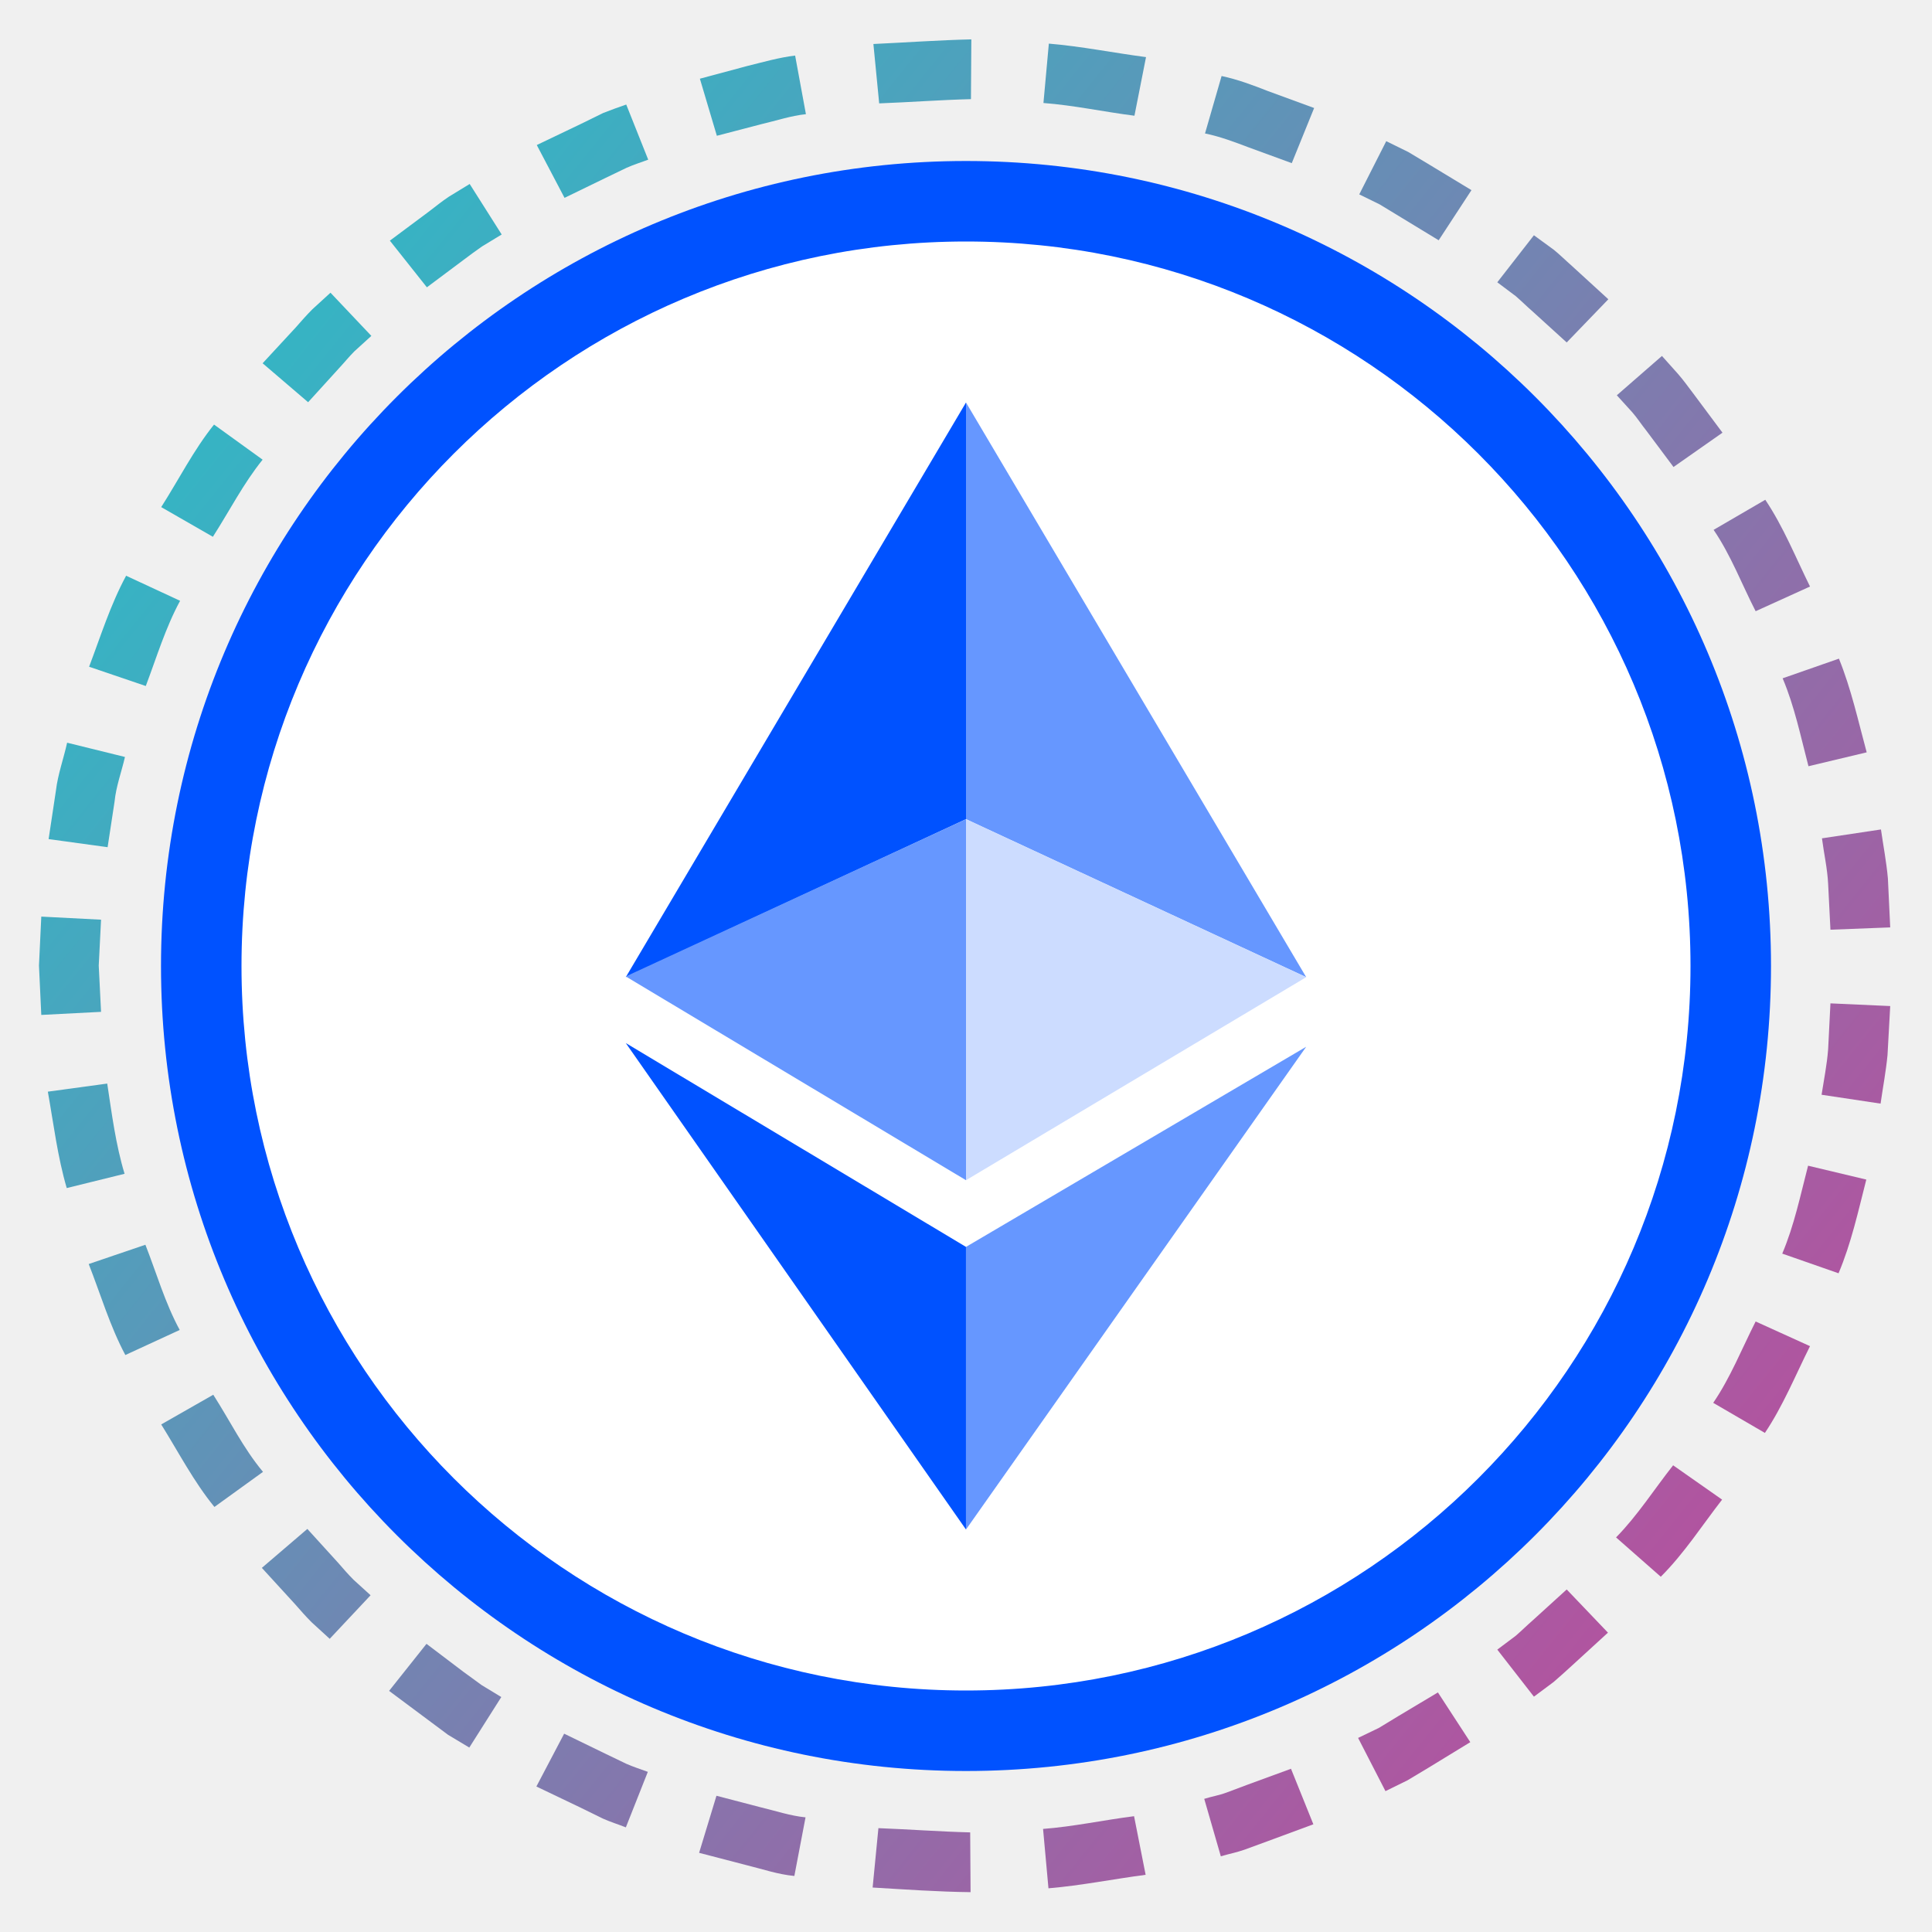
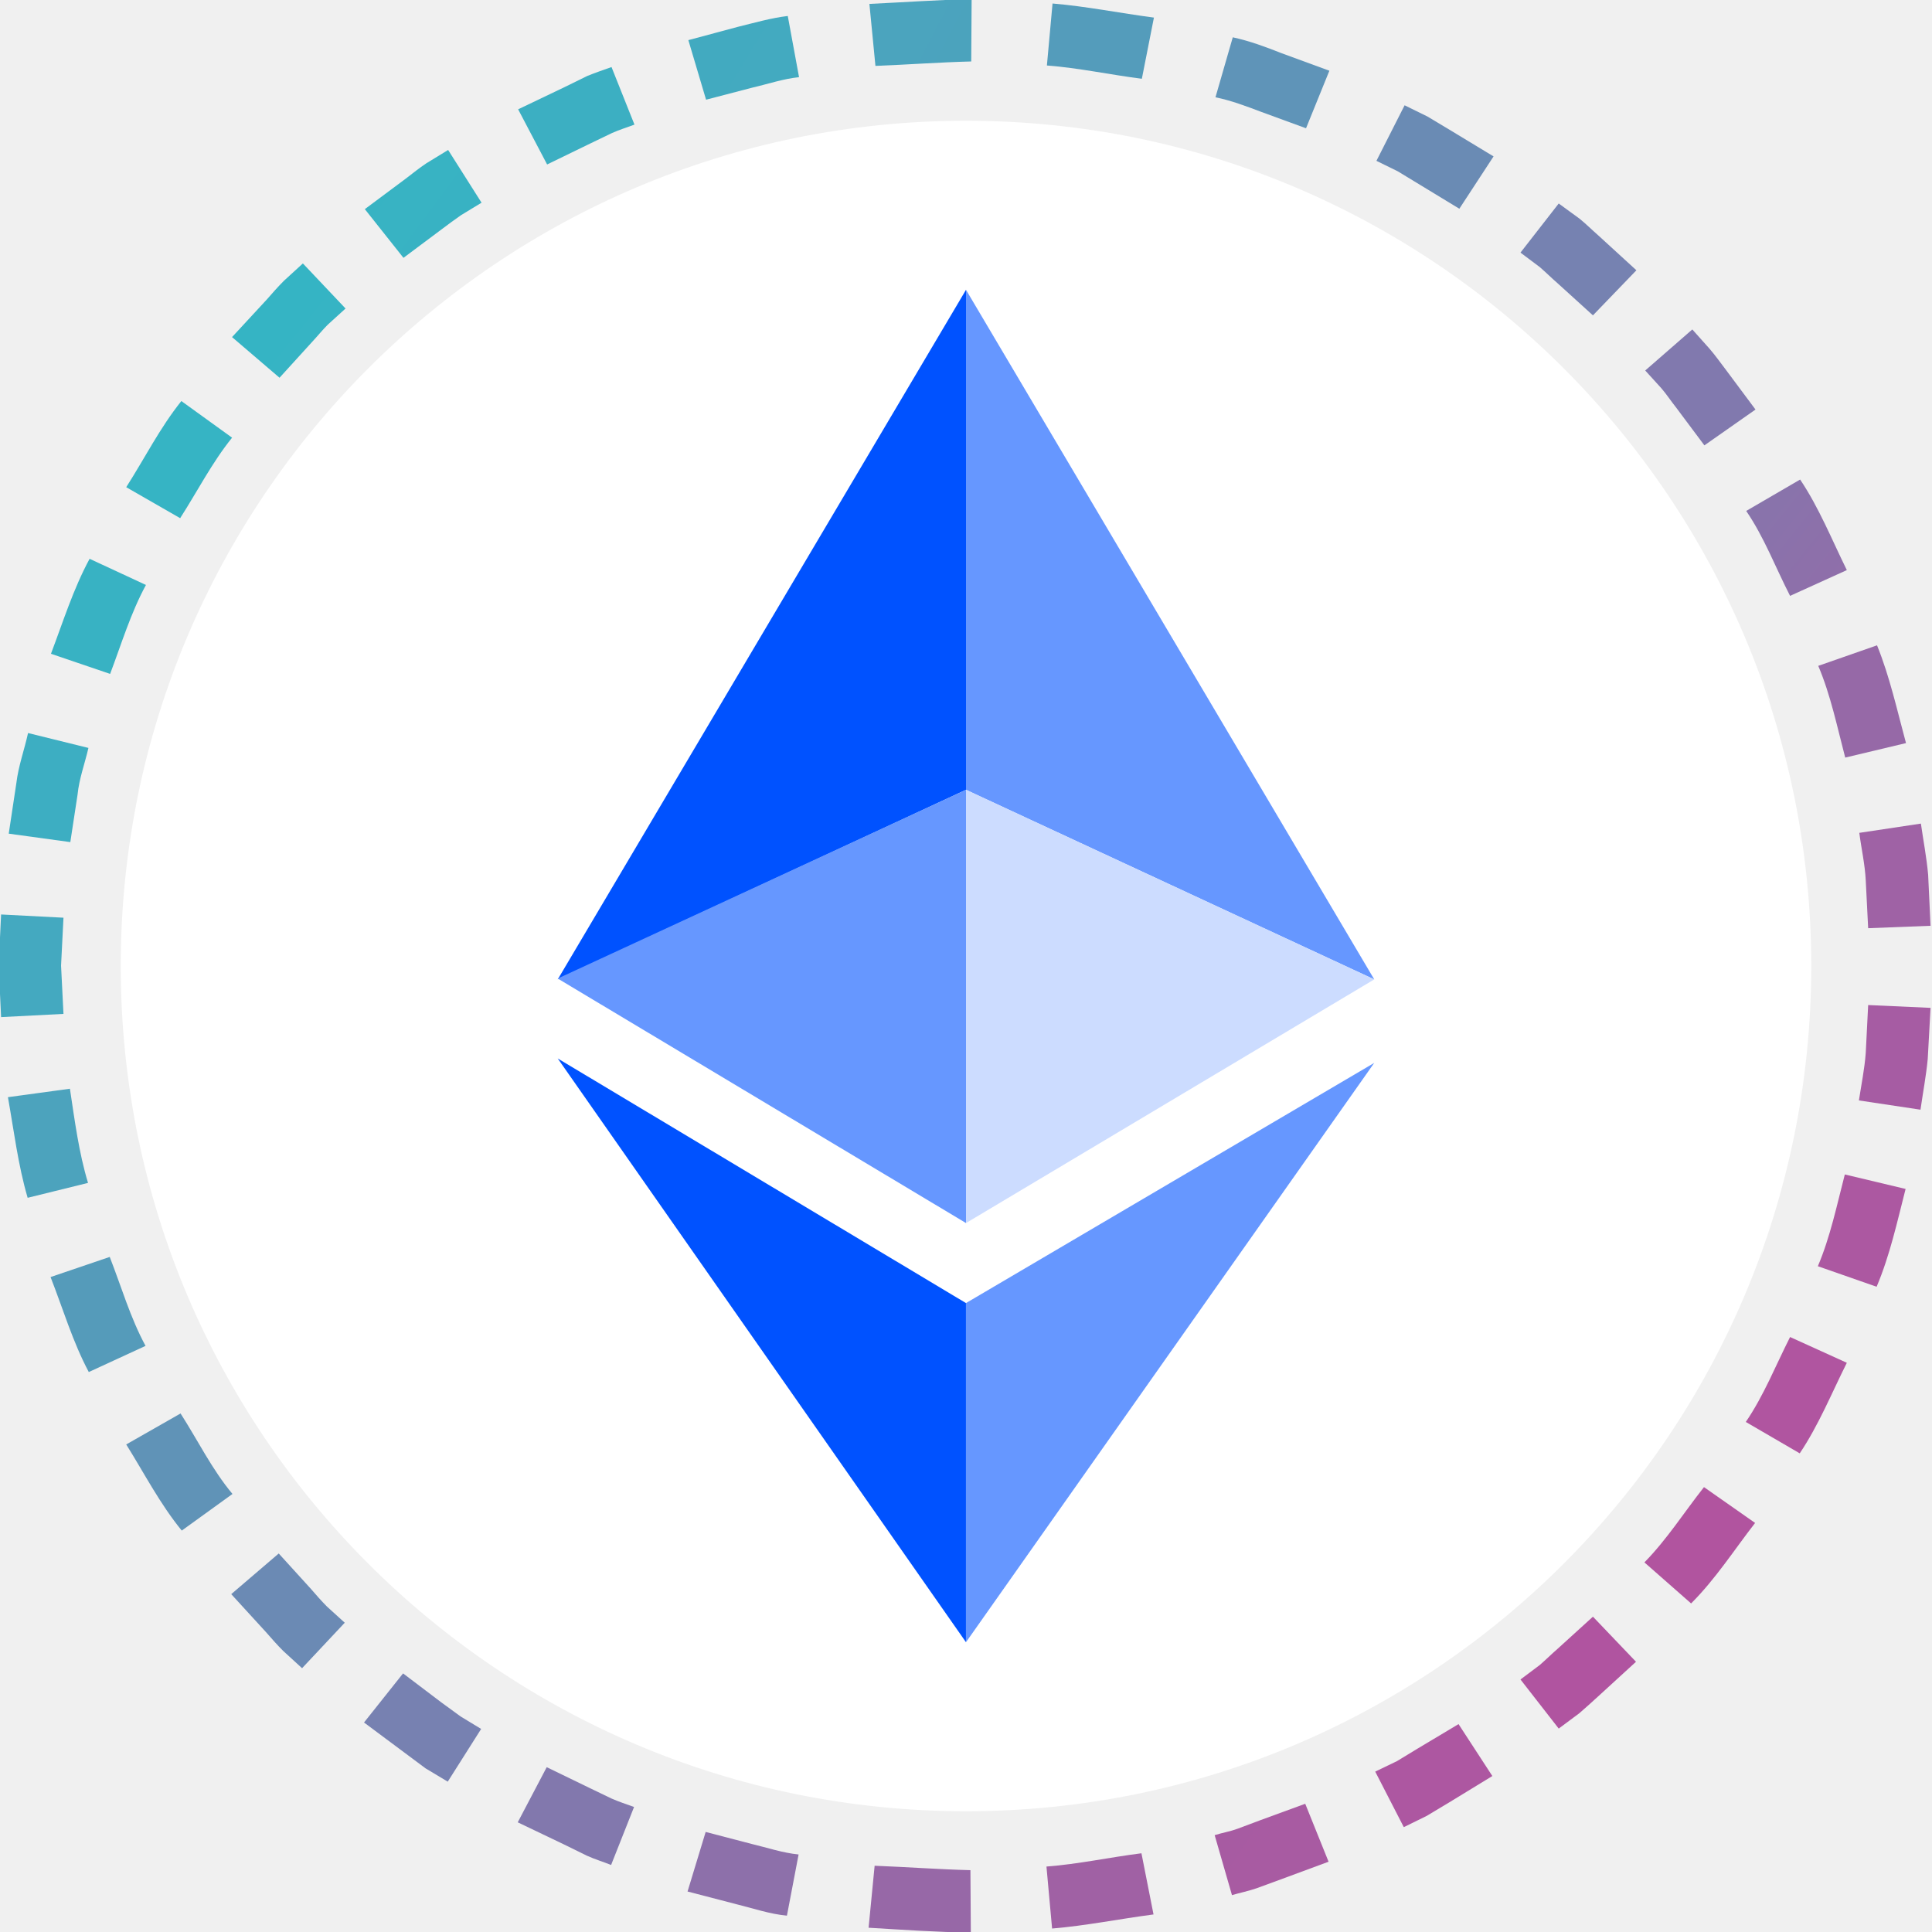
- <svg xmlns="http://www.w3.org/2000/svg" xml:space="preserve" id="Слой_1" width="48" height="48" version="1.1" viewBox="0 0 48 48">
-   <style id="style1" type="text/css">.st39{fill:none}</style>
-   <g id="g68" transform="matrix(.0958 0 0 .0958 .039 .049)">
-     <g id="g67">
-       <g id="g6">
-         <g id="g1">
-           <path id="path1" d="M407.4 250c-.3 3.8-.5 7.5-.7 11.3-.1 1.9 0 3.8-.3 5.6l-.9 5.5c-.7 3.7-.8 7.5-1.8 11.1s-1.9 7.2-2.8 10.8c-.3 1.8-1 3.6-1.7 5.3l-2 5.2-1.9 5.3c-.6 1.8-1.6 3.4-2.4 5.1l-4.8 10.1c-2 3.2-4 6.3-5.9 9.6l130.2 83.9 11.5-19.1c3.4-6.6 6.6-13.3 9.8-20 1.5-3.4 3.3-6.7 4.6-10.2l3.9-10.5 3.8-10.5c1.3-3.5 2.5-7 3.4-10.6l5.5-21.6c1.8-7.2 2.5-14.6 3.8-22l1.6-11c.5-3.7.5-7.4.8-11.1l1-22.2z" class="st39" />
-         </g>
-         <linearGradient id="SVGID_00000104708511086881872630000014844121601543802027_" x1="482.791" x2="68.039" y1="377.153" y2="43.389" gradientUnits="userSpaceOnUse">
-           <stop id="stop1" offset="0" style="stop-color:#b6509e" />
-           <stop id="stop2" offset="1" style="stop-color:#2ebac6" />
-         </linearGradient>
-         <path id="path2" d="m469 348.6-14.1-6.4c-3.6 7.1-6.5 14.5-11 21.1l13.4 7.8c4.7-7 7.9-14.9 11.7-22.5" style="clip-rule:evenodd;fill:url(#SVGID_00000104708511086881872630000014844121601543802027_);fill-rule:evenodd" />
-         <linearGradient id="SVGID_00000147179263232614892750000003495048998020798140_" x1="509.181" x2="94.43" y1="344.359" y2="10.594" gradientUnits="userSpaceOnUse">
-           <stop id="stop3" offset="0" style="stop-color:#b6509e" />
-           <stop id="stop4" offset="1" style="stop-color:#2ebac6" />
-         </linearGradient>
-         <path id="path4" d="m483.6 305.4-15.1-3.6c-2 7.7-3.6 15.5-6.7 22.8l14.6 5.1c3.3-7.8 5.1-16.1 7.2-24.3" style="clip-rule:evenodd;fill:url(#SVGID_00000147179263232614892750000003495048998020798140_);fill-rule:evenodd" />
-         <linearGradient id="SVGID_00000154384627953943653370000009301978914104084362_" x1="533.46" x2="118.708" y1="314.189" y2="-19.576" gradientUnits="userSpaceOnUse">
-           <stop id="stop5" offset="0" style="stop-color:#b6509e" />
-           <stop id="stop6" offset="1" style="stop-color:#2ebac6" />
-         </linearGradient>
-         <path id="path6" d="m489.8 260.4-15.5-.7-.6 11.9c-.3 4-1.1 7.9-1.7 11.8l15.3 2.3c.6-4.2 1.4-8.4 1.8-12.6z" style="clip-rule:evenodd;fill:url(#SVGID_00000154384627953943653370000009301978914104084362_);fill-rule:evenodd" />
+ <svg xmlns="http://www.w3.org/2000/svg" width="48" height="48" fill="none" viewBox="0 0 48 48">
+   <g fill-rule="evenodd" clip-path="url(#a)" clip-rule="evenodd">
+     <path fill="url(#b)" d="m45.884 33.858-1.41-.64c-.36.71-.65 1.45-1.1 2.11l1.34.78c.47-.7.79-1.49 1.17-2.25" />
+     <path fill="url(#c)" d="m47.344 29.539-1.51-.36c-.2.77-.36 1.55-.67 2.28l1.46.51c.33-.78.51-1.61.72-2.43" />
+     <path fill="url(#d)" d="m47.964 25.04-1.55-.07-.06 1.19c-.03.4-.11.79-.17 1.18l1.53.23c.06-.42.14-.84.18-1.26z" />
+     <path fill="url(#e)" d="m35.217 43.445-.51.31-.54.26.71 1.38.57-.28.55-.33 1.08-.66-.84-1.29z" />
+     <path fill="url(#f)" d="m40.646 41.286-1.07-1.12-.88.8c-.15.13-.29.27-.44.4l-.48.36.95 1.22.51-.38c.16-.14.32-.28.47-.42z" />
+     <path fill="url(#g)" d="m43.605 37.837-1.27-.89c-.49.62-.92 1.3-1.48 1.87l1.16 1.02c.61-.61 1.07-1.33 1.59-2" />
+     <path fill="url(#h)" d="m24.12 48.014-.01-1.55c-.79-.02-1.59-.08-2.38-.11l-.15 1.54c.84.05 1.69.11 2.54.12" />
+     <path fill="url(#i)" d="m28.659 47.564-.3-1.52c-.79.1-1.57.27-2.36.33l.14 1.54c.84-.07 1.68-.24 2.52-.35" />
+     <path fill="url(#j)" d="m33.008 46.254-.58-1.44-1.12.41-.56.21c-.19.07-.38.1-.57.16l.43 1.49c.2-.06.41-.1.61-.17l.6-.22z" />
+     <path fill="url(#k)" d="m11.444 42.645-.48-.35-.95-.72-.97 1.22 1.53 1.14.55.33.83-1.31z" />
+     <path fill="url(#l)" d="m15.183 46.334.57-1.44c-.19-.07-.38-.13-.56-.21l-.54-.26-1.07-.519-.72 1.37 1.15.55.57.28c.2.09.4.15.6.23" />
+     <path fill="url(#m)" d="m19.551 47.594.29-1.52c-.4-.04-.78-.17-1.16-.26l-1.149-.3-.45 1.48 1.23.32c.41.1.81.24 1.24.28" />
+     <path fill="url(#n)" d="m2.206 34.088 1.41-.65c-.38-.7-.6-1.47-.89-2.21l-1.47.5c.31.79.55 1.61.95 2.36" />
+     <path fill="url(#o)" d="m4.516 38.027 1.26-.91c-.51-.61-.86-1.33-1.29-2l-1.35.77c.45.72.84 1.48 1.38 2.14" />
+     <path fill="url(#p)" d="m7.505 41.446 1.06-1.13-.44-.4c-.14-.14-.27-.29-.4-.44l-.8-.88-1.18 1.01.86.94c.14.16.28.32.43.47z" />
+     <path fill="url(#q)" d="m.217 20.712 1.53.21.18-1.18c.04-.4.18-.77.27-1.16l-1.5-.37c-.09.41-.24.82-.29 1.24z" />
+     <path fill="url(#r)" d="m.027 22.72-.06 1.27.06 1.28 1.55-.08-.06-1.2.06-1.19z" />
+     <path fill="url(#s)" d="m.687 29.759 1.5-.37c-.23-.76-.33-1.55-.45-2.34l-1.54.21c.15.84.25 1.68.49 2.5" />
+     <path fill="url(#t)" d="m5.765 8.375 1.18 1.01.8-.88c.14-.15.26-.3.4-.44l.44-.4-1.06-1.12-.47.43c-.15.15-.29.31-.43.47z" />
+     <path fill="url(#u)" d="m3.136 12.104 1.34.77c.43-.67.79-1.38 1.29-2l-1.26-.91c-.53.66-.91 1.42-1.37 2.14" />
+     <path fill="url(#v)" d="m1.266 16.243 1.47.5c.28-.74.51-1.51.89-2.21l-1.4-.65c-.41.76-.66 1.57-.96 2.36" />
+     <path fill="url(#w)" d="m17.102.997.44 1.48 1.15-.3c.39-.09.77-.22 1.16-.26l-.28-1.52c-.42.05-.83.17-1.24.27z" />
+     <path fill="url(#x)" d="m12.873 2.716.72 1.37 1.07-.52.54-.26c.18-.08.37-.14.56-.21l-.57-1.43c-.2.07-.4.14-.6.22l-.57.28z" />
+     <path fill="url(#y)" d="m9.064 5.196.96 1.21.95-.71c.16-.12.32-.24.48-.35l.51-.31-.83-1.31-.54.33c-.18.12-.34.25-.51.38z" />
+     <path fill="url(#z)" d="m30.628.927-.43 1.49c.39.08.76.22 1.13.36l1.12.41.58-1.43-1.2-.44c-.38-.15-.78-.3-1.2-.39" />
+     <path fill="url(#A)" d="m26.15.087-.14 1.54c.79.06 1.57.23 2.359.33l.3-1.52c-.84-.11-1.68-.28-2.52-.35" />
+     <path fill="url(#B)" d="m21.6.097.15 1.54c.79-.03 1.59-.09 2.38-.11l.01-1.55c-.84.02-1.69.08-2.54.12" />
+     <path fill="url(#C)" d="m42.045 8.185-1.17 1.02.4.44c.13.15.24.32.36.47l.71.95 1.27-.89-.76-1.02c-.13-.17-.25-.34-.39-.5z" />
+     <path fill="url(#D)" d="m38.726 5.056-.95 1.22.48.36c.15.13.29.27.44.4l.88.799 1.08-1.12-.94-.86c-.16-.14-.31-.29-.47-.42z" />
+     <path fill="url(#E)" d="m34.727 4.256 1.53.93.85-1.3-1.09-.66-.55-.33-.57-.28-.7 1.38z" />
+     <path fill="url(#F)" d="m47.724 20.462-1.53.23c.05.39.14.78.16 1.18l.06 1.189 1.55-.06-.06-1.27c-.04-.44-.12-.85-.18-1.27" />
+     <path fill="url(#G)" d="m46.634 16.033-1.46.51c.31.73.47 1.52.67 2.279l1.51-.36c-.22-.81-.4-1.64-.72-2.43" />
+     <path fill="url(#H)" d="m44.724 11.914-1.34.78c.45.66.73 1.41 1.09 2.11l1.41-.64c-.37-.75-.69-1.55-1.16-2.25" />
+   </g>
+   <g clip-path="url(#I)">
+     <svg width="48" height="48" viewBox="0 0 256 256">
+       <g clip-path="url(#J)">
+         <path fill="#fff" d="M249.6 128C249.6 60.842 195.158 6.4 128 6.4S6.4 60.842 6.4 128 60.842 249.6 128 249.6 249.6 195.158 249.6 128" />
+         <path fill="#0052FF" d="m128 38.4-54.097 91.376L128 104.653z" />
+         <path fill="#6697FF" d="m128 162.061-54.097-32.4L128 104.653z" />
+         <path fill="#0052FF" d="m127.995 172.663-54.092-32.41 54.092 77.347z" />
+         <path fill="#6697FF" d="m128 38.4 54.095 91.376L128 104.653z" />
+         <path fill="#CCDCFF" d="m128 162.061 54.095-32.285L128 104.653z" />
+         <path fill="#6697FF" d="m128 172.663 54.095-31.824L128 217.6z" />
+         <path fill="#0052FF" fill-rule="evenodd" d="M128 12.8C64.377 12.8 12.8 64.377 12.8 128S64.377 243.2 128 243.2 243.2 191.623 243.2 128 191.623 12.8 128 12.8M0 128C0 57.308 57.308 0 128 0s128 57.308 128 128-57.308 128-128 128S0 198.692 0 128" clip-rule="evenodd" />
      </g>
-       <g id="g12">
-         <g id="g7">
-           <path id="path7" d="M382.3 334.9c-16.2 25.2-39.8 45.8-67 58.1l64.4 140.9c54.2-24.6 100.7-65.1 132.8-115.1z" class="st39" />
-         </g>
-         <linearGradient id="SVGID_00000091737110006325924560000006426042477305407383_" x1="400.601" x2="-14.151" y1="479.286" y2="145.521" gradientUnits="userSpaceOnUse">
-           <stop id="stop7" offset="0" style="stop-color:#b6509e" />
-           <stop id="stop8" offset="1" style="stop-color:#2ebac6" />
-         </linearGradient>
-         <path id="polygon8" d="m362.3 444.5-5.1 3.1-5.4 2.6 7.1 13.8 5.7-2.8 5.5-3.3 10.8-6.6-8.4-12.9z" style="clip-rule:evenodd;fill:url(#SVGID_00000091737110006325924560000006426042477305407383_);fill-rule:evenodd" />
-         <linearGradient id="SVGID_00000023276711056447914070000011818503130533663874_" x1="427.188" x2="12.436" y1="446.248" y2="112.483" gradientUnits="userSpaceOnUse">
-           <stop id="stop9" offset="0" style="stop-color:#b6509e" />
-           <stop id="stop10" offset="1" style="stop-color:#2ebac6" />
-         </linearGradient>
-         <path id="path10" d="m416.6 422.9-10.7-11.2-8.8 8c-1.5 1.3-2.9 2.7-4.4 4l-4.8 3.6 9.5 12.2 5.1-3.8c1.6-1.4 3.2-2.8 4.7-4.2z" style="clip-rule:evenodd;fill:url(#SVGID_00000023276711056447914070000011818503130533663874_);fill-rule:evenodd" />
-         <linearGradient id="SVGID_00000134224490732016085270000001901616526776264596_" x1="454.922" x2="40.17" y1="411.784" y2="78.019" gradientUnits="userSpaceOnUse">
-           <stop id="stop11" offset="0" style="stop-color:#b6509e" />
-           <stop id="stop12" offset="1" style="stop-color:#2ebac6" />
-         </linearGradient>
-         <path id="path12" d="m446.2 388.4-12.7-8.9c-4.9 6.2-9.2 13-14.8 18.7l11.6 10.2c6.1-6.1 10.7-13.3 15.9-20" style="clip-rule:evenodd;fill:url(#SVGID_00000134224490732016085270000001901616526776264596_);fill-rule:evenodd" />
-       </g>
-       <g id="g18">
-         <g id="g13">
-           <path id="path13" d="M315.3 393c-13.6 6-27.9 10.8-42.8 12.5l-5.5.9c-1.9.3-3.8.2-5.6.3-3.8.2-7.5.4-11.3.7-3.8-.3-7.5-.5-11.3-.7-1.9-.1-3.8 0-5.6-.3l-5.5-.9-21.9 153.4 11 1.6c3.7.5 7.4.5 11.1.8l22.2 1 22.2-1c3.7-.3 7.4-.3 11.1-.8l11-1.6c29.5-3.7 58.3-12.8 85.4-25z" class="st39" />
-         </g>
-         <linearGradient id="SVGID_00000090996555707112800340000017514516171555815814_" x1="335.624" x2="-79.128" y1="560.03" y2="226.265" gradientUnits="userSpaceOnUse">
-           <stop id="stop13" offset="0" style="stop-color:#b6509e" />
-           <stop id="stop14" offset="1" style="stop-color:#2ebac6" />
-         </linearGradient>
-         <path id="path14" d="m251.3 490.2-.1-15.5c-7.9-.2-15.9-.8-23.8-1.1l-1.5 15.4c8.4.5 16.9 1.1 25.4 1.2" style="clip-rule:evenodd;fill:url(#SVGID_00000090996555707112800340000017514516171555815814_);fill-rule:evenodd" />
-         <linearGradient id="SVGID_00000001654109847398355510000014461126482698818221_" x1="353.943" x2="-60.809" y1="537.265" y2="203.501" gradientUnits="userSpaceOnUse">
-           <stop id="stop15" offset="0" style="stop-color:#b6509e" />
-           <stop id="stop16" offset="1" style="stop-color:#2ebac6" />
-         </linearGradient>
-         <path id="path16" d="m296.7 485.7-3-15.2c-7.9 1-15.7 2.7-23.6 3.3l1.4 15.4c8.4-.7 16.8-2.4 25.2-3.5" style="clip-rule:evenodd;fill:url(#SVGID_00000001654109847398355510000014461126482698818221_);fill-rule:evenodd" />
-         <linearGradient id="SVGID_00000082365719043996990750000000380436505949655995_" x1="375.751" x2="-39.001" y1="510.165" y2="176.4" gradientUnits="userSpaceOnUse">
-           <stop id="stop17" offset="0" style="stop-color:#b6509e" />
-           <stop id="stop18" offset="1" style="stop-color:#2ebac6" />
-         </linearGradient>
-         <path id="path18" d="m340.2 472.6-5.8-14.4-11.2 4.1-5.6 2.1c-1.9.7-3.8 1-5.7 1.6l4.3 14.9c2-.6 4.1-1 6.1-1.7l6-2.2z" style="clip-rule:evenodd;fill:url(#SVGID_00000082365719043996990750000000380436505949655995_);fill-rule:evenodd" />
-       </g>
-       <g id="g24">
-         <g id="g19">
-           <path id="path19" d="M227.6 405.5c-14.9-1.6-29.2-6.5-42.8-12.5l-10.1-4.8c-3.2-2-6.3-4-9.6-5.9-3.4-1.7-6.1-4.3-9.2-6.5-3-2.3-6.2-4.3-8.8-7l-101.5 117c44.7 38.9 101.1 65 160.1 73z" class="st39" />
-         </g>
-         <linearGradient id="SVGID_00000176002008217702801830000010623875381781764515_" x1="308.152" x2="-106.599" y1="594.167" y2="260.402" gradientUnits="userSpaceOnUse">
-           <stop id="stop19" offset="0" style="stop-color:#b6509e" />
-           <stop id="stop20" offset="1" style="stop-color:#2ebac6" />
-         </linearGradient>
-         <path id="polygon20" d="m124.5 436.5-4.8-3.5-9.5-7.2-9.7 12.2 10.2 7.6 5.1 3.8 5.5 3.3 8.3-13.1z" style="clip-rule:evenodd;fill:url(#SVGID_00000176002008217702801830000010623875381781764515_);fill-rule:evenodd" />
-         <linearGradient id="SVGID_00000092444432135618381070000000326992058120110750_" x1="312.308" x2="-102.444" y1="589.003" y2="255.238" gradientUnits="userSpaceOnUse">
-           <stop id="stop21" offset="0" style="stop-color:#b6509e" />
-           <stop id="stop22" offset="1" style="stop-color:#2ebac6" />
-         </linearGradient>
-         <path id="path22" d="m161.9 473.4 5.7-14.4c-1.9-.7-3.8-1.3-5.6-2.1l-5.4-2.6-10.7-5.2-7.2 13.7 11.5 5.5 5.7 2.8c2 .9 4 1.5 6 2.3" style="clip-rule:evenodd;fill:url(#SVGID_00000092444432135618381070000000326992058120110750_);fill-rule:evenodd" />
-         <linearGradient id="SVGID_00000070103972701577133060000011142479575005581992_" x1="321.517" x2="-93.235" y1="577.559" y2="243.794" gradientUnits="userSpaceOnUse">
-           <stop id="stop23" offset="0" style="stop-color:#b6509e" />
-           <stop id="stop24" offset="1" style="stop-color:#2ebac6" />
-         </linearGradient>
-         <path id="path24" d="m205.6 486 2.9-15.2c-4-.4-7.8-1.7-11.6-2.6l-11.5-3-4.5 14.8 12.3 3.2c4.1 1 8.1 2.4 12.4 2.8" style="clip-rule:evenodd;fill:url(#SVGID_00000070103972701577133060000011142479575005581992_);fill-rule:evenodd" />
-       </g>
-       <g id="g30">
-         <g id="g25">
-           <path id="path25" d="M147.1 368.8c-22.8-19.6-39.5-45.9-48-74.5l-148.6 43.6c.9 3.6 2 7.2 3.4 10.6l3.8 10.5 3.9 10.5c1.3 3.5 3.1 6.8 4.6 10.2 3.2 6.7 6.4 13.4 9.8 20l11.5 19.1C-8.8 425.3-4.1 431 .3 437c4.5 5.9 8.8 12 13.9 17.4l15 16.4 16.4 15z" class="st39" />
-         </g>
-         <linearGradient id="SVGID_00000003794775683124157800000011913993280982961829_" x1="326.474" x2="-88.278" y1="571.4" y2="237.635" gradientUnits="userSpaceOnUse">
-           <stop id="stop25" offset="0" style="stop-color:#b6509e" />
-           <stop id="stop26" offset="1" style="stop-color:#2ebac6" />
-         </linearGradient>
-         <path id="path26" d="m32.1 350.9 14.1-6.5c-3.8-7-6-14.7-8.9-22.1l-14.7 5c3.1 7.9 5.5 16.1 9.5 23.6" style="clip-rule:evenodd;fill:url(#SVGID_00000003794775683124157800000011913993280982961829_);fill-rule:evenodd" />
-         <linearGradient id="SVGID_00000104672211666729212850000016548978226426177681_" x1="315.329" x2="-99.423" y1="585.249" y2="251.484" gradientUnits="userSpaceOnUse">
-           <stop id="stop27" offset="0" style="stop-color:#b6509e" />
-           <stop id="stop28" offset="1" style="stop-color:#2ebac6" />
-         </linearGradient>
-         <path id="path28" d="m55.2 390.3 12.6-9.1c-5.1-6.1-8.6-13.3-12.9-20l-13.5 7.7c4.5 7.2 8.4 14.8 13.8 21.4" style="clip-rule:evenodd;fill:url(#SVGID_00000104672211666729212850000016548978226426177681_);fill-rule:evenodd" />
-         <linearGradient id="SVGID_00000148625317021203904910000009879789421656095403_" x1="309.172" x2="-105.58" y1="592.899" y2="259.135" gradientUnits="userSpaceOnUse">
-           <stop id="stop29" offset="0" style="stop-color:#b6509e" />
-           <stop id="stop30" offset="1" style="stop-color:#2ebac6" />
-         </linearGradient>
-         <path id="path30" d="m85.1 424.5 10.6-11.3-4.4-4c-1.4-1.4-2.7-2.9-4-4.4l-8-8.8-11.8 10.1 8.6 9.4c1.4 1.6 2.8 3.2 4.3 4.7z" style="clip-rule:evenodd;fill:url(#SVGID_00000148625317021203904910000009879789421656095403_);fill-rule:evenodd" />
-       </g>
-       <g id="g36">
-         <g id="g31">
-           <path id="path31" d="M99.1 294.3c-.9-3.6-1.8-7.2-2.8-10.8s-1.1-7.4-1.8-11.1l-.9-5.5c-.3-1.9-.2-3.8-.3-5.6-.2-3.8-.4-7.5-.7-11.3.3-3.8.5-7.5.7-11.3.1-1.9 0-3.8.3-5.6l.9-5.5c.7-3.7.8-7.5 1.8-11.1s1.9-7.2 2.8-10.8l-148.6-43.6-5.5 21.6c-1.8 7.2-2.5 14.6-3.8 22l-1.6 11c-.5 3.7-.5 7.4-.8 11.1l-1 22.2 1 22.2c.3 3.7.3 7.4.8 11.1l1.6 11c1.2 7.3 2 14.7 3.8 22l5.5 21.6z" class="st39" />
-         </g>
-         <linearGradient id="SVGID_00000058550949854323963940000013213978808942152090_" x1="385.064" x2="-29.688" y1="498.568" y2="164.803" gradientUnits="userSpaceOnUse">
-           <stop id="stop31" offset="0" style="stop-color:#b6509e" />
-           <stop id="stop32" offset="1" style="stop-color:#2ebac6" />
-         </linearGradient>
-         <path id="path32" d="m12.2 217.1 15.3 2.1 1.8-11.8c.4-4 1.8-7.7 2.7-11.6l-15-3.7c-.9 4.1-2.4 8.2-2.9 12.4z" style="clip-rule:evenodd;fill:url(#SVGID_00000058550949854323963940000013213978808942152090_);fill-rule:evenodd" />
-         <linearGradient id="SVGID_00000148622084711658347150000016511535402227943326_" x1="362.065" x2="-52.687" y1="527.172" y2="193.407" gradientUnits="userSpaceOnUse">
-           <stop id="stop33" offset="0" style="stop-color:#b6509e" />
-           <stop id="stop34" offset="1" style="stop-color:#2ebac6" />
-         </linearGradient>
-         <path id="polygon34" d="m10.3 237.2-.6 12.7.6 12.8 15.5-.8-.6-12 .6-11.9z" style="clip-rule:evenodd;fill:url(#SVGID_00000148622084711658347150000016511535402227943326_);fill-rule:evenodd" />
-         <linearGradient id="SVGID_00000101083443461405630530000006842283544465970837_" x1="342.348" x2="-72.404" y1="551.674" y2="217.909" gradientUnits="userSpaceOnUse">
-           <stop id="stop35" offset="0" style="stop-color:#b6509e" />
-           <stop id="stop36" offset="1" style="stop-color:#2ebac6" />
-         </linearGradient>
-         <path id="path36" d="m16.9 307.6 15-3.7c-2.3-7.6-3.3-15.5-4.5-23.4L12 282.6c1.5 8.4 2.5 16.8 4.9 25" style="clip-rule:evenodd;fill:url(#SVGID_00000101083443461405630530000006842283544465970837_);fill-rule:evenodd" />
-       </g>
-       <g id="g42">
-         <g id="g37">
-           <path id="path37" d="M99.1 205.7c8.5-28.6 25.2-54.8 48-74.5L45.6 14.2l-16.4 15-15 16.4C9 51 4.7 57.1.3 63c-4.4 6-9.1 11.8-12.8 18.2L-24 100.3c-3.4 6.6-6.6 13.3-9.8 20-1.5 3.4-3.3 6.7-4.6 10.2l-3.9 10.5-3.8 10.5c-1.3 3.5-2.5 7-3.4 10.6z" class="st39" />
-         </g>
-         <linearGradient id="SVGID_00000002376137640156149470000006679357018455115191_" x1="465.847" x2="51.096" y1="398.208" y2="64.443" gradientUnits="userSpaceOnUse">
-           <stop id="stop37" offset="0" style="stop-color:#b6509e" />
-           <stop id="stop38" offset="1" style="stop-color:#2ebac6" />
-         </linearGradient>
-         <path id="path38" d="m67.7 93.7 11.8 10.1 8-8.8c1.4-1.5 2.6-3 4-4.4l4.4-4-10.6-11.2-4.7 4.3c-1.5 1.5-2.9 3.1-4.3 4.7z" style="clip-rule:evenodd;fill:url(#SVGID_00000002376137640156149470000006679357018455115191_);fill-rule:evenodd" />
-         <linearGradient id="SVGID_00000066483276125556409010000015182069227145532805_" x1="437.715" x2="22.963" y1="433.167" y2="99.402" gradientUnits="userSpaceOnUse">
-           <stop id="stop39" offset="0" style="stop-color:#b6509e" />
-           <stop id="stop40" offset="1" style="stop-color:#2ebac6" />
-         </linearGradient>
-         <path id="path40" d="m41.4 131 13.4 7.7c4.3-6.7 7.9-13.8 12.9-20l-12.6-9.1c-5.3 6.6-9.1 14.2-13.7 21.4" style="clip-rule:evenodd;fill:url(#SVGID_00000066483276125556409010000015182069227145532805_);fill-rule:evenodd" />
-         <linearGradient id="SVGID_00000005264282004135174270000000348760371301044121_" x1="410.748" x2="-4.003" y1="466.676" y2="132.911" gradientUnits="userSpaceOnUse">
-           <stop id="stop41" offset="0" style="stop-color:#b6509e" />
-           <stop id="stop42" offset="1" style="stop-color:#2ebac6" />
-         </linearGradient>
-         <path id="path42" d="m22.7 172.4 14.7 5c2.8-7.4 5.1-15.1 8.9-22.1l-14-6.5c-4.1 7.6-6.6 15.7-9.6 23.6" style="clip-rule:evenodd;fill:url(#SVGID_00000005264282004135174270000000348760371301044121_);fill-rule:evenodd" />
-       </g>
-       <g id="g48">
-         <g id="g43">
-           <path id="path43" d="M147.1 131.2c2.6-2.7 5.8-4.7 8.8-7 3.1-2.2 5.8-4.8 9.2-6.5 3.2-1.9 6.4-3.9 9.6-5.9l10.1-4.8c13.6-6 27.9-10.8 42.8-12.5L205.7-58.8c-59 8-115.3 34.2-160.1 73z" class="st39" />
-         </g>
-         <linearGradient id="SVGID_00000142877909234072922670000012744162597170337698_" x1="542.268" x2="127.516" y1="303.244" y2="-30.52" gradientUnits="userSpaceOnUse">
-           <stop id="stop43" offset="0" style="stop-color:#b6509e" />
-           <stop id="stop44" offset="1" style="stop-color:#2ebac6" />
-         </linearGradient>
-         <path id="path44" d="m181.1 19.9 4.4 14.8 11.5-3c3.9-.9 7.7-2.2 11.6-2.6l-2.8-15.2c-4.2.5-8.3 1.7-12.4 2.7z" style="clip-rule:evenodd;fill:url(#SVGID_00000142877909234072922670000012744162597170337698_);fill-rule:evenodd" />
-         <linearGradient id="SVGID_00000106857675396471537470000011430115657239397250_" x1="518.877" x2="104.126" y1="332.31" y2="-1.455" gradientUnits="userSpaceOnUse">
-           <stop id="stop45" offset="0" style="stop-color:#b6509e" />
-           <stop id="stop46" offset="1" style="stop-color:#2ebac6" />
-         </linearGradient>
-         <path id="path46" d="m138.8 37.1 7.2 13.7 10.7-5.2 5.4-2.6c1.8-.8 3.7-1.4 5.6-2.1L162 26.6c-2 .7-4 1.4-6 2.2l-5.7 2.8z" style="clip-rule:evenodd;fill:url(#SVGID_00000106857675396471537470000011430115657239397250_);fill-rule:evenodd" />
-         <linearGradient id="SVGID_00000103977686473083600680000014298624371071771265_" x1="493.213" x2="78.462" y1="364.201" y2="30.437" gradientUnits="userSpaceOnUse">
-           <stop id="stop47" offset="0" style="stop-color:#b6509e" />
-           <stop id="stop48" offset="1" style="stop-color:#2ebac6" />
-         </linearGradient>
-         <path id="path48" d="m100.7 61.9 9.6 12.1 9.5-7.1c1.6-1.2 3.2-2.4 4.8-3.5l5.1-3.1-8.3-13.1-5.4 3.3c-1.8 1.2-3.4 2.5-5.1 3.8z" style="clip-rule:evenodd;fill:url(#SVGID_00000103977686473083600680000014298624371071771265_);fill-rule:evenodd" />
-       </g>
-       <g id="g54">
-         <g id="g49">
-           <path id="path49" d="m227.6 94.5 5.5-.9c1.9-.3 3.8-.2 5.6-.3 3.8-.2 7.5-.4 11.3-.7 3.8.3 7.5.5 11.3.7 1.9.1 3.8 0 5.6.3l5.5.9c14.9 1.6 29.2 6.5 42.8 12.5l64.4-140.9c-27.1-12.2-55.8-21.3-85.4-25l-11-1.6c-3.7-.5-7.4-.5-11.1-.8l-22.2-1-22.2 1c-3.7.3-7.4.3-11.1.8l-11 1.6z" class="st39" />
-         </g>
-         <linearGradient id="SVGID_00000052103213530023177160000002944217849268693427_" x1="590.461" x2="175.71" y1="243.356" y2="-90.409" gradientUnits="userSpaceOnUse">
-           <stop id="stop49" offset="0" style="stop-color:#b6509e" />
-           <stop id="stop50" offset="1" style="stop-color:#2ebac6" />
-         </linearGradient>
-         <path id="path50" d="m316.4 19.2-4.3 14.9c3.9.8 7.6 2.2 11.3 3.6l11.2 4.1 5.8-14.3-12-4.4c-3.8-1.5-7.8-3-12-3.9" style="clip-rule:evenodd;fill:url(#SVGID_00000052103213530023177160000002944217849268693427_);fill-rule:evenodd" />
-         <linearGradient id="SVGID_00000168113226916419175950000014654502115656089231_" x1="578.768" x2="164.016" y1="257.887" y2="-75.877" gradientUnits="userSpaceOnUse">
-           <stop id="stop51" offset="0" style="stop-color:#b6509e" />
-           <stop id="stop52" offset="1" style="stop-color:#2ebac6" />
-         </linearGradient>
-         <path id="path52" d="m271.6 10.8-1.4 15.4c7.9.6 15.7 2.3 23.6 3.3l3-15.2c-8.4-1.1-16.8-2.8-25.2-3.5" style="clip-rule:evenodd;fill:url(#SVGID_00000168113226916419175950000014654502115656089231_);fill-rule:evenodd" />
-         <linearGradient id="SVGID_00000032624055548118906680000017923149123676298943_" x1="562.599" x2="147.847" y1="277.979" y2="-55.785" gradientUnits="userSpaceOnUse">
-           <stop id="stop53" offset="0" style="stop-color:#b6509e" />
-           <stop id="stop54" offset="1" style="stop-color:#2ebac6" />
-         </linearGradient>
-         <path id="path54" d="m226.1 10.9 1.5 15.4c7.9-.3 15.9-.9 23.8-1.1l.1-15.5c-8.4.2-16.9.8-25.4 1.2" style="clip-rule:evenodd;fill:url(#SVGID_00000032624055548118906680000017923149123676298943_);fill-rule:evenodd" />
-       </g>
-       <g id="g60">
-         <g id="g55">
-           <path id="path55" d="M315.3 107c27.2 12.3 50.8 32.9 67 58.1l130.2-83.9C480.4 31.3 433.9-9.2 379.7-33.9Z" class="st39" />
-         </g>
-         <linearGradient id="SVGID_00000064347573839370157820000017572030898596083878_" x1="595.196" x2="180.444" y1="237.473" y2="-96.292" gradientUnits="userSpaceOnUse">
-           <stop id="stop55" offset="0" style="stop-color:#b6509e" />
-           <stop id="stop56" offset="1" style="stop-color:#2ebac6" />
-         </linearGradient>
-         <path id="path56" d="M430.6 91.8 418.9 102l4 4.4c1.3 1.5 2.4 3.2 3.6 4.7l7.1 9.5 12.7-8.9-7.6-10.2c-1.3-1.7-2.5-3.4-3.9-5z" style="clip-rule:evenodd;fill:url(#SVGID_00000064347573839370157820000017572030898596083878_);fill-rule:evenodd" />
-         <linearGradient id="SVGID_00000055708723406501865340000017864807875619820717_" x1="598.848" x2="184.096" y1="232.934" y2="-100.83" gradientUnits="userSpaceOnUse">
-           <stop id="stop57" offset="0" style="stop-color:#b6509e" />
-           <stop id="stop58" offset="1" style="stop-color:#2ebac6" />
-         </linearGradient>
-         <path id="path58" d="m397.4 60.5-9.5 12.2 4.8 3.6c1.5 1.3 2.9 2.7 4.4 4l8.8 8 10.8-11.2-9.4-8.6c-1.6-1.4-3.1-2.9-4.7-4.2z" style="clip-rule:evenodd;fill:url(#SVGID_00000055708723406501865340000017864807875619820717_);fill-rule:evenodd" />
-         <linearGradient id="SVGID_00000003096860706853110920000000256122463884852656_" x1="597.237" x2="182.486" y1="234.936" y2="-98.829" gradientUnits="userSpaceOnUse">
-           <stop id="stop59" offset="0" style="stop-color:#b6509e" />
-           <stop id="stop60" offset="1" style="stop-color:#2ebac6" />
-         </linearGradient>
-         <path id="polygon60" d="m357.4 52.5 5.1 3.1 10.2 6.2 4.5-6.881 4-6.119-10.9-6.6-5.5-3.3-5.7-2.8-7 13.8z" style="clip-rule:evenodd;fill:url(#SVGID_00000003096860706853110920000000256122463884852656_);fill-rule:evenodd" />
-       </g>
-       <g id="g66">
-         <g id="g61">
-           <path id="path60" d="M382.3 165.1c1.9 3.2 3.9 6.4 5.9 9.6l4.8 10.1c.8 1.7 1.8 3.3 2.4 5.1l1.9 5.3 2 5.2c.7 1.7 1.4 3.5 1.7 5.3.9 3.6 1.8 7.2 2.8 10.8s1.1 7.4 1.8 11.1l.9 5.5c.3 1.9.2 3.8.3 5.6.2 3.8.4 7.5.7 11.3h154.9l-1-22.2c-.3-3.7-.3-7.4-.8-11.1l-1.6-11c-1.2-7.3-2-14.7-3.8-22l-5.5-21.6c-.9-3.6-2-7.2-3.4-10.6l-3.8-10.5-3.9-10.5c-1.3-3.5-3.1-6.8-4.6-10.2-3.2-6.7-6.4-13.4-9.8-20l-11.5-19.1Z" class="st39" />
-         </g>
-         <linearGradient id="SVGID_00000081649527427247603540000013030321784522334646_" x1="555.106" x2="140.354" y1="287.291" y2="-46.474" gradientUnits="userSpaceOnUse">
-           <stop id="stop61" offset="0" style="stop-color:#b6509e" />
-           <stop id="stop62" offset="1" style="stop-color:#2ebac6" />
-         </linearGradient>
-         <path id="path62" d="m487.4 214.6-15.3 2.3c.5 3.9 1.4 7.8 1.6 11.8l.6 11.9 15.5-.6-.6-12.7c-.4-4.4-1.2-8.5-1.8-12.7" style="clip-rule:evenodd;fill:url(#SVGID_00000081649527427247603540000013030321784522334646_);fill-rule:evenodd" />
-         <linearGradient id="SVGID_00000178895552897056328320000005882026752739807421_" x1="572.959" x2="158.207" y1="265.106" y2="-68.659" gradientUnits="userSpaceOnUse">
-           <stop id="stop63" offset="0" style="stop-color:#b6509e" />
-           <stop id="stop64" offset="1" style="stop-color:#2ebac6" />
-         </linearGradient>
-         <path id="path64" d="m476.5 170.3-14.6 5.1c3.1 7.3 4.7 15.2 6.7 22.8l15.1-3.6c-2.2-8.1-4-16.4-7.2-24.3" style="clip-rule:evenodd;fill:url(#SVGID_00000178895552897056328320000005882026752739807421_);fill-rule:evenodd" />
-         <linearGradient id="SVGID_00000159430980987490825690000002652148113673706165_" x1="586.44" x2="171.688" y1="248.353" y2="-85.411" gradientUnits="userSpaceOnUse">
-           <stop id="stop65" offset="0" style="stop-color:#b6509e" />
-           <stop id="stop66" offset="1" style="stop-color:#2ebac6" />
-         </linearGradient>
-         <path id="path66" d="m457.4 129.1-13.4 7.8c4.5 6.6 7.3 14.1 10.9 21.1l14.1-6.4c-3.7-7.5-6.9-15.5-11.6-22.5" style="clip-rule:evenodd;fill:url(#SVGID_00000159430980987490825690000002652148113673706165_);fill-rule:evenodd" />
-       </g>
-     </g>
+       <defs>
+         <clipPath id="J">
+           <path fill="#fff" d="M0 0h256v256H0z" />
+         </clipPath>
+       </defs>
+     </svg>
  </g>
-   <svg id="g2" width="40" height="40" x="4" y="4" fill="none" viewBox="0 0 256 256">
-     <g clip-path="url(#a)">
-       <path fill="#fff" d="M249.6 128C249.6 60.842 195.158 6.4 128 6.4S6.4 60.842 6.4 128 60.842 249.6 128 249.6 249.6 195.158 249.6 128" />
-       <path fill="#0052FF" d="m128 38.4-54.097 91.376L128 104.653z" />
-       <path fill="#6697FF" d="m128 162.061-54.097-32.4L128 104.653z" />
-       <path fill="#0052FF" d="m127.995 172.663-54.092-32.41 54.092 77.347z" />
-       <path fill="#6697FF" d="m128 38.4 54.095 91.376L128 104.653z" />
-       <path fill="#CCDCFF" d="m128 162.061 54.095-32.285L128 104.653z" />
-       <path fill="#6697FF" d="m128 172.663 54.095-31.824L128 217.6z" />
-       <path fill="#0052FF" fill-rule="evenodd" d="M128 12.8C64.377 12.8 12.8 64.377 12.8 128S64.377 243.2 128 243.2 243.2 191.623 243.2 128 191.623 12.8 128 12.8M0 128C0 57.308 57.308 0 128 0s128 57.308 128 128-57.308 128-128 128S0 198.692 0 128" clip-rule="evenodd" />
-     </g>
-     <defs>
-       <clipPath id="a">
-         <path fill="#fff" d="M0 0h256v256H0z" />
-       </clipPath>
-     </defs>
-   </svg>
+   <defs>
+     <linearGradient id="b" x1="89.53" x2="-825.17" y1="68.3" y2="-779.228" gradientUnits="userSpaceOnUse">
+       <stop stop-color="#B6509E" />
+       <stop offset="1" stop-color="#2EBAC6" />
+     </linearGradient>
+     <linearGradient id="c" x1="128.494" x2="-821.333" y1="88.03" y2="-890.21" gradientUnits="userSpaceOnUse">
+       <stop stop-color="#B6509E" />
+       <stop offset="1" stop-color="#2EBAC6" />
+     </linearGradient>
+     <linearGradient id="d" x1="208.381" x2="-798.122" y1="123.642" y2="-1059.46" gradientUnits="userSpaceOnUse">
+       <stop stop-color="#B6509E" />
+       <stop offset="1" stop-color="#2EBAC6" />
+     </linearGradient>
+     <linearGradient id="e" x1="97.496" x2="-879.277" y1="92.507" y2="-598.994" gradientUnits="userSpaceOnUse">
+       <stop stop-color="#B6509E" />
+       <stop offset="1" stop-color="#2EBAC6" />
+     </linearGradient>
+     <linearGradient id="f" x1="78.258" x2="-846.56" y1="70.379" y2="-650.515" gradientUnits="userSpaceOnUse">
+       <stop stop-color="#B6509E" />
+       <stop offset="1" stop-color="#2EBAC6" />
+     </linearGradient>
+     <linearGradient id="g" x1="75.026" x2="-829.603" y1="62.533" y2="-702.513" gradientUnits="userSpaceOnUse">
+       <stop stop-color="#B6509E" />
+       <stop offset="1" stop-color="#2EBAC6" />
+     </linearGradient>
+     <linearGradient id="h" x1="262.521" x2="-1053.41" y1="317.895" y2="-374.189" gradientUnits="userSpaceOnUse">
+       <stop stop-color="#B6509E" />
+       <stop offset="1" stop-color="#2EBAC6" />
+     </linearGradient>
+     <linearGradient id="i" x1="189.598" x2="-1025.6" y1="215.72" y2="-471.757" gradientUnits="userSpaceOnUse">
+       <stop stop-color="#B6509E" />
+       <stop offset="1" stop-color="#2EBAC6" />
+     </linearGradient>
+     <linearGradient id="j" x1="133.663" x2="-930.647" y1="135.723" y2="-551.282" gradientUnits="userSpaceOnUse">
+       <stop stop-color="#B6509E" />
+       <stop offset="1" stop-color="#2EBAC6" />
+     </linearGradient>
+     <linearGradient id="k" x1="438.358" x2="-505.593" y1="383.608" y2="-318.594" gradientUnits="userSpaceOnUse">
+       <stop stop-color="#B6509E" />
+       <stop offset="1" stop-color="#2EBAC6" />
+     </linearGradient>
+     <linearGradient id="l" x1="367.884" x2="-644.885" y1="352.282" y2="-333.003" gradientUnits="userSpaceOnUse">
+       <stop stop-color="#B6509E" />
+       <stop offset="1" stop-color="#2EBAC6" />
+     </linearGradient>
+     <linearGradient id="m" x1="310.913" x2="-819.374" y1="330.087" y2="-355.394" gradientUnits="userSpaceOnUse">
+       <stop stop-color="#B6509E" />
+       <stop offset="1" stop-color="#2EBAC6" />
+     </linearGradient>
+     <linearGradient id="n" x1="796.792" x2="-129.901" y1="536.642" y2="-367.096" gradientUnits="userSpaceOnUse">
+       <stop stop-color="#B6509E" />
+       <stop offset="1" stop-color="#2EBAC6" />
+     </linearGradient>
+     <linearGradient id="o" x1="640.69" x2="-263.86" y1="473.543" y2="-328.827" gradientUnits="userSpaceOnUse">
+       <stop stop-color="#B6509E" />
+       <stop offset="1" stop-color="#2EBAC6" />
+     </linearGradient>
+     <linearGradient id="p" x1="527.908" x2="-382.812" y1="424.179" y2="-316.503" gradientUnits="userSpaceOnUse">
+       <stop stop-color="#B6509E" />
+       <stop offset="1" stop-color="#2EBAC6" />
+     </linearGradient>
+     <linearGradient id="q" x1="1168.67" x2="194.923" y1="698.93" y2="-373.582" gradientUnits="userSpaceOnUse">
+       <stop stop-color="#B6509E" />
+       <stop offset="1" stop-color="#2EBAC6" />
+     </linearGradient>
+     <linearGradient id="r" x1="1359.4" x2="349.59" y1="702.843" y2="-584.24" gradientUnits="userSpaceOnUse">
+       <stop stop-color="#B6509E" />
+       <stop offset="1" stop-color="#2EBAC6" />
+     </linearGradient>
+     <linearGradient id="s" x1="1029.35" x2="55.146" y1="617.607" y2="-450.02" gradientUnits="userSpaceOnUse">
+       <stop stop-color="#B6509E" />
+       <stop offset="1" stop-color="#2EBAC6" />
+     </linearGradient>
+     <linearGradient id="t" x1="874.387" x2="-38.877" y1="702.532" y2="-37.617" gradientUnits="userSpaceOnUse">
+       <stop stop-color="#B6509E" />
+       <stop offset="1" stop-color="#2EBAC6" />
+     </linearGradient>
+     <linearGradient id="u" x1="933.728" x2="28.774" y1="687.088" y2="-118.691" gradientUnits="userSpaceOnUse">
+       <stop stop-color="#B6509E" />
+       <stop offset="1" stop-color="#2EBAC6" />
+     </linearGradient>
+     <linearGradient id="v" x1="1019.51" x2="92.815" y1="686.801" y2="-216.936" gradientUnits="userSpaceOnUse">
+       <stop stop-color="#B6509E" />
+       <stop offset="1" stop-color="#2EBAC6" />
+     </linearGradient>
+     <linearGradient id="w" x1="812.862" x2="-319.316" y1="861.405" y2="172.282" gradientUnits="userSpaceOnUse">
+       <stop stop-color="#B6509E" />
+       <stop offset="1" stop-color="#2EBAC6" />
+     </linearGradient>
+     <linearGradient id="x" x1="813.991" x2="-201.396" y1="781.595" y2="97.365" gradientUnits="userSpaceOnUse">
+       <stop stop-color="#B6509E" />
+       <stop offset="1" stop-color="#2EBAC6" />
+     </linearGradient>
+     <linearGradient id="y" x1="837.936" x2="-109.46" y1="731.376" y2="26.812" gradientUnits="userSpaceOnUse">
+       <stop stop-color="#B6509E" />
+       <stop offset="1" stop-color="#2EBAC6" />
+     </linearGradient>
+     <linearGradient id="z" x1="606.97" x2="-460.098" y1="612.111" y2="-73.641" gradientUnits="userSpaceOnUse">
+       <stop stop-color="#B6509E" />
+       <stop offset="1" stop-color="#2EBAC6" />
+     </linearGradient>
+     <linearGradient id="A" x1="717.133" x2="-498.065" y1="817.847" y2="130.371" gradientUnits="userSpaceOnUse">
+       <stop stop-color="#B6509E" />
+       <stop offset="1" stop-color="#2EBAC6" />
+     </linearGradient>
+     <linearGradient id="B" x1="820.019" x2="-495.907" y1="1001.94" y2="309.858" gradientUnits="userSpaceOnUse">
+       <stop stop-color="#B6509E" />
+       <stop offset="1" stop-color="#2EBAC6" />
+     </linearGradient>
+     <linearGradient id="C" x1="394.545" x2="-513.251" y1="308.62" y2="-459.241" gradientUnits="userSpaceOnUse">
+       <stop stop-color="#B6509E" />
+       <stop offset="1" stop-color="#2EBAC6" />
+     </linearGradient>
+     <linearGradient id="D" x1="450.145" x2="-473.882" y1="380.09" y2="-337.685" gradientUnits="userSpaceOnUse">
+       <stop stop-color="#B6509E" />
+       <stop offset="1" stop-color="#2EBAC6" />
+     </linearGradient>
+     <linearGradient id="E" x1="518.793" x2="-455.432" y1="475.886" y2="-216.507" gradientUnits="userSpaceOnUse">
+       <stop stop-color="#B6509E" />
+       <stop offset="1" stop-color="#2EBAC6" />
+     </linearGradient>
+     <linearGradient id="F" x1="285.61" x2="-719.969" y1="167.357" y2="-1021.33" gradientUnits="userSpaceOnUse">
+       <stop stop-color="#B6509E" />
+       <stop offset="1" stop-color="#2EBAC6" />
+     </linearGradient>
+     <linearGradient id="G" x1="310.89" x2="-638.94" y1="204.963" y2="-773.277" gradientUnits="userSpaceOnUse">
+       <stop stop-color="#B6509E" />
+       <stop offset="1" stop-color="#2EBAC6" />
+     </linearGradient>
+     <linearGradient id="H" x1="57.625" x2="16.161" y1="23.836" y2="-9.531" gradientUnits="userSpaceOnUse">
+       <stop stop-color="#B6509E" />
+       <stop offset="1" stop-color="#2EBAC6" />
+     </linearGradient>
+     <clipPath id="I">
+       <circle cx="24" cy="24" r="21" />
+     </clipPath>
+     <clipPath id="a">
+       <path fill="#fff" d="M0 0h48v48H0z" />
+     </clipPath>
+   </defs>
</svg>
